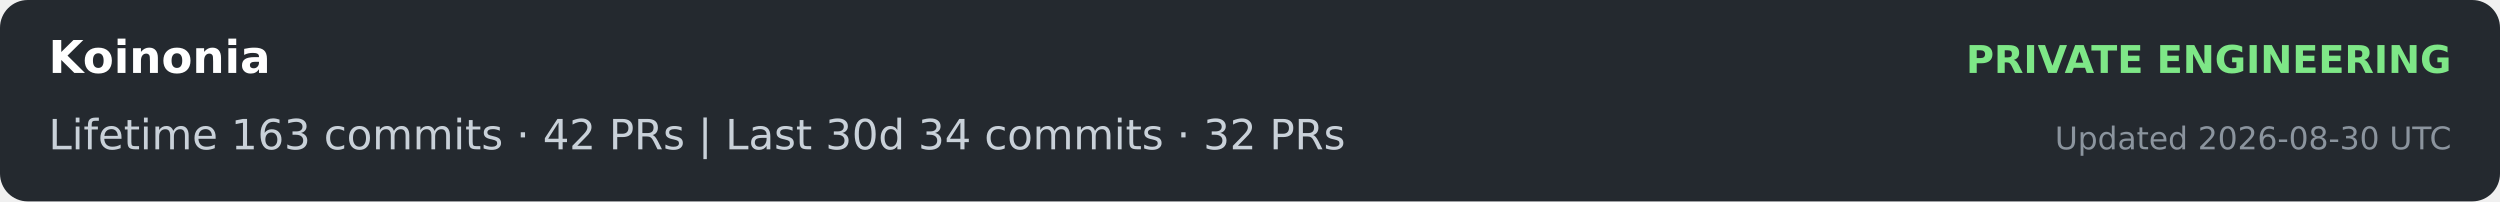
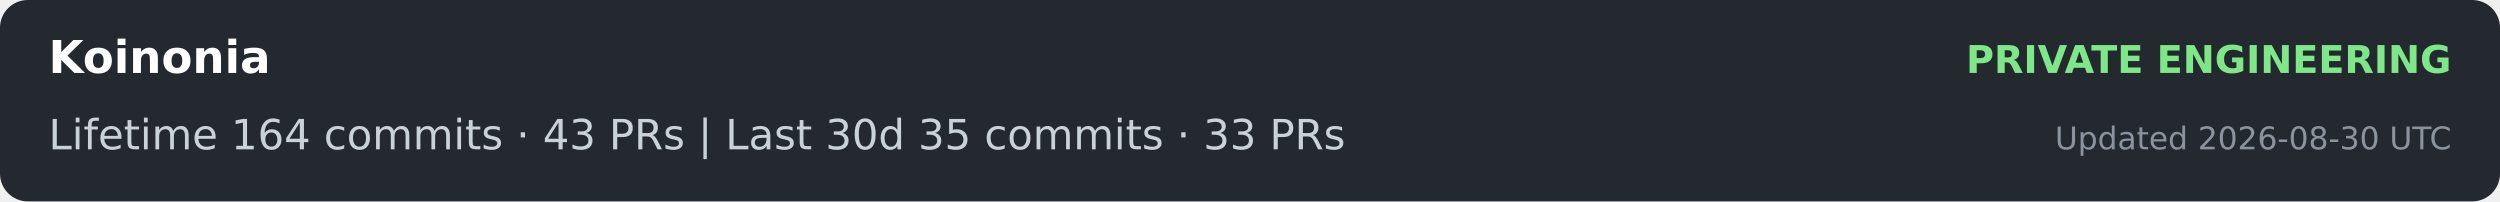
- <svg xmlns="http://www.w3.org/2000/svg" width="720" height="58" role="img" aria-label="Koinonia: lifetime 163 commits and 42 PRs; last 30 days 34 commits and 32 PRs">
+ <svg xmlns="http://www.w3.org/2000/svg" width="720" height="58" role="img" aria-label="Koinonia: lifetime 164 commits and 43 PRs; last 30 days 35 commits and 33 PRs">
  <rect width="720" height="58" rx="8" fill="#24292f" />
  <text x="14" y="21" fill="#ffffff" font-family="Verdana,DejaVu Sans,sans-serif" font-size="13" font-weight="700">Koinonia</text>
  <text x="706" y="21" text-anchor="end" fill="#7ee787" font-family="Verdana,DejaVu Sans,sans-serif" font-size="11" font-weight="700">PRIVATE ENGINEERING</text>
-   <text x="14" y="43" fill="#c9d1d9" font-family="Verdana,DejaVu Sans,sans-serif" font-size="12">Lifetime  163 commits · 42 PRs     |     Last 30d  34 commits · 32 PRs</text>
+   <text x="14" y="43" fill="#c9d1d9" font-family="Verdana,DejaVu Sans,sans-serif" font-size="12">Lifetime  164 commits · 43 PRs     |     Last 30d  35 commits · 33 PRs</text>
  <text x="706" y="43" text-anchor="end" fill="#8b949e" font-family="Verdana,DejaVu Sans,sans-serif" font-size="9">Updated 2026-08-30 UTC</text>
</svg>
